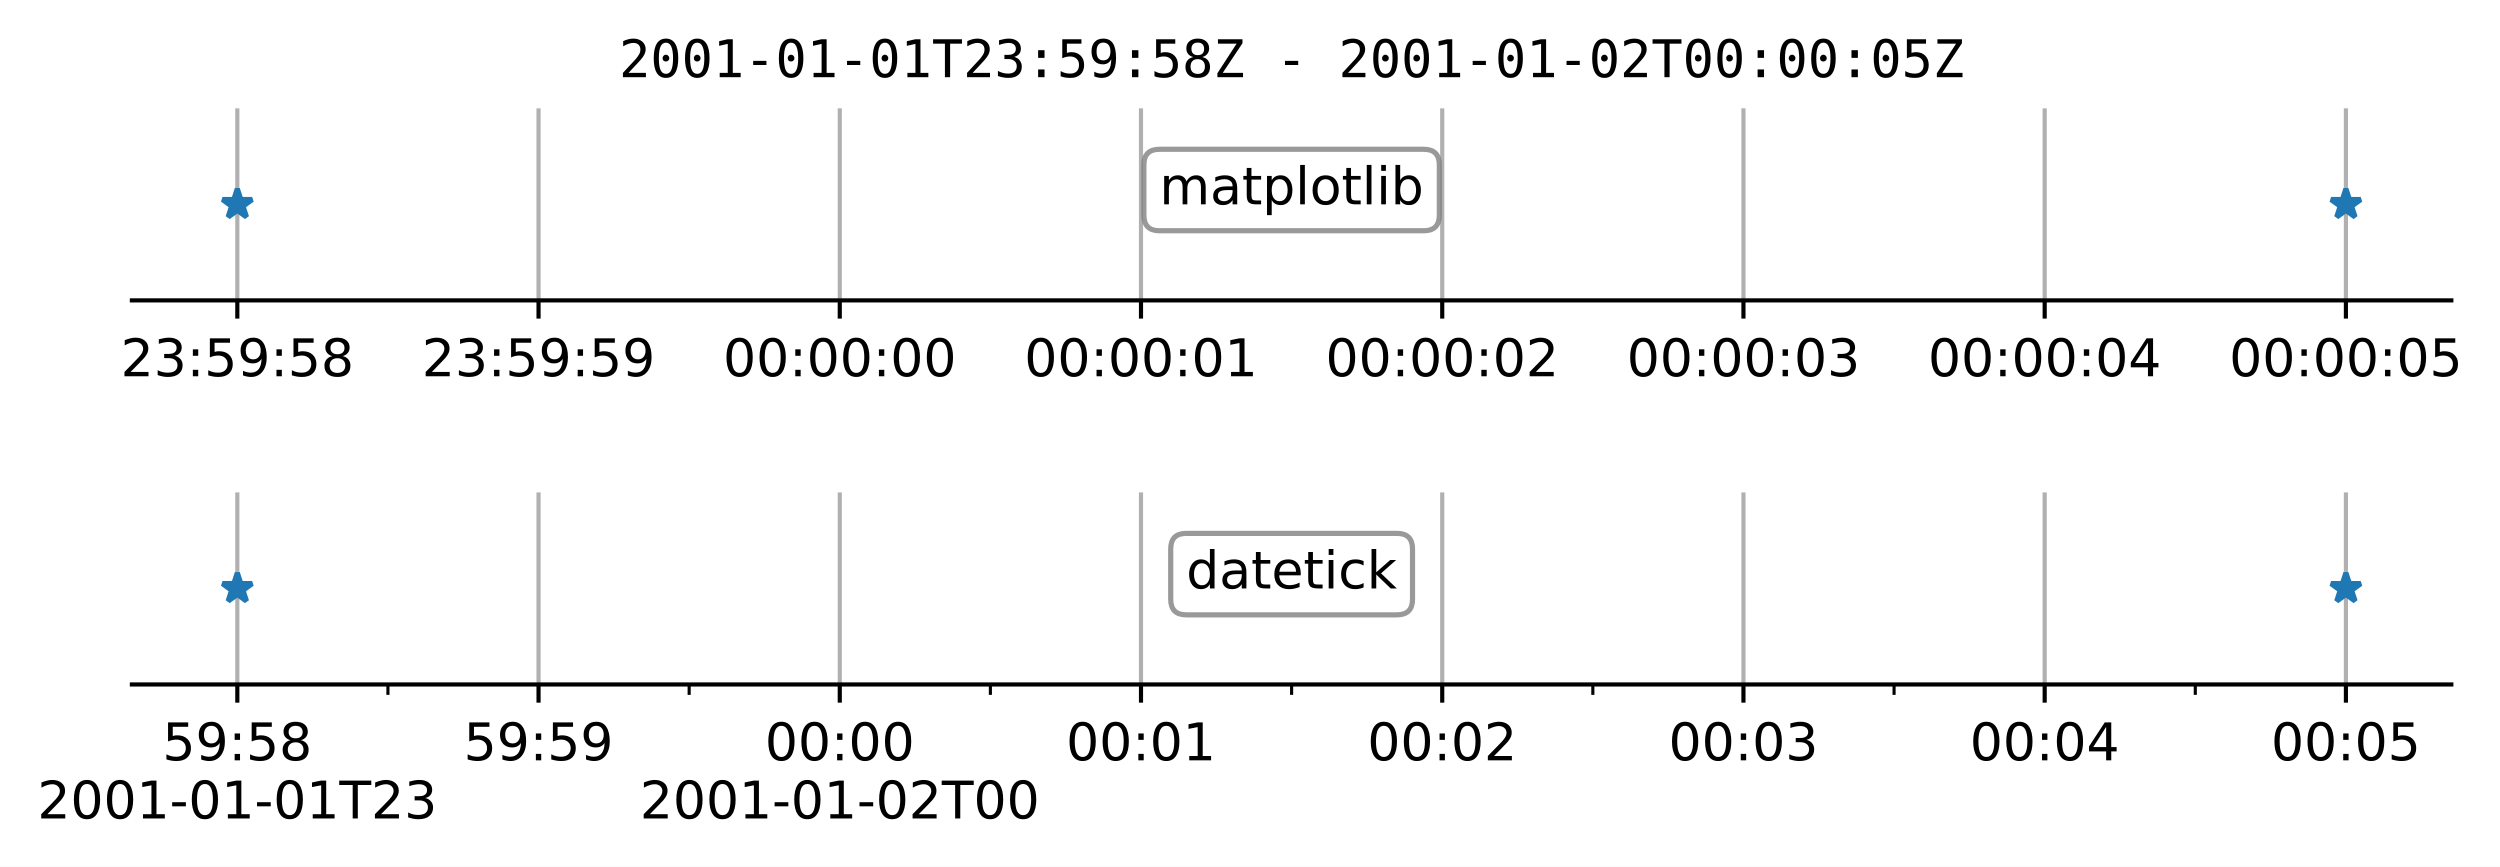
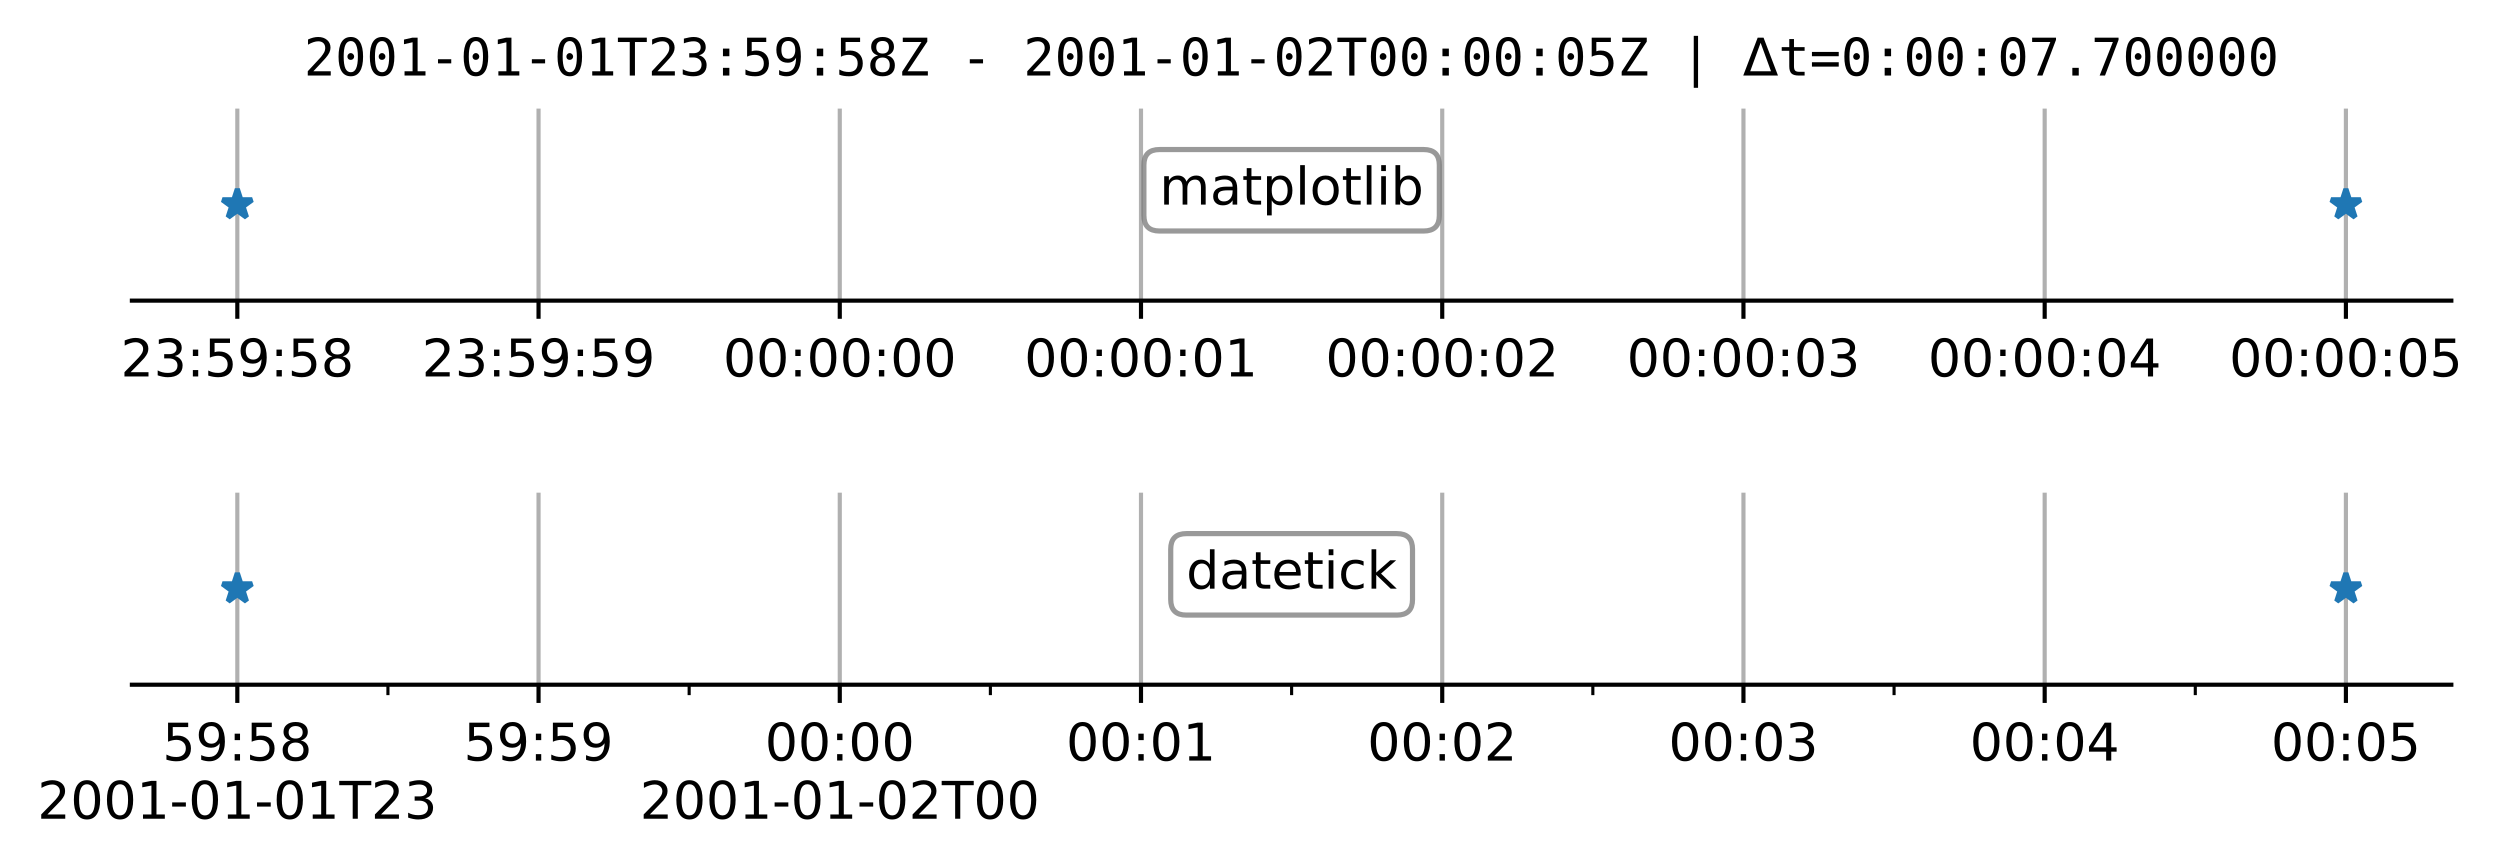
- <svg xmlns="http://www.w3.org/2000/svg" xmlns:xlink="http://www.w3.org/1999/xlink" width="481.149pt" height="166.808pt" viewBox="0 0 481.149 166.808" version="1.1">
+ <svg xmlns="http://www.w3.org/2000/svg" xmlns:xlink="http://www.w3.org/1999/xlink" width="481.149pt" height="166.856pt" viewBox="0 0 481.149 166.856" version="1.1">
  <defs>
    <style type="text/css">*{stroke-linejoin: round; stroke-linecap: butt}</style>
  </defs>
  <g id="figure_1">
    <g id="patch_1">
-       <path d="M 0 166.808  L 481.149 166.808  L 481.149 0  L 0 0  z " style="fill: #ffffff" />
+       <path d="M 0 166.856  L 481.149 166.856  L 481.149 0  L 0 0  z " style="fill: #ffffff" />
    </g>
    <g id="axes_1">
      <g id="patch_2">
-         <path d="M 25.383 57.812  L 471.783 57.812  L 471.783 20.852  L 25.383 20.852  z " style="fill: #ffffff" />
+         <path d="M 25.383 57.86  L 471.783 57.86  L 471.783 20.9  L 25.383 20.9  z " style="fill: #ffffff" />
      </g>
      <g id="matplotlib.axis_1">
        <g id="xtick_1">
          <g id="line2d_1">
-             <path d="M 45.674 57.812  L 45.674 20.852  " clip-path="url(#p2f3aa06294)" style="fill: none; stroke: #b0b0b0; stroke-width: 0.8; stroke-linecap: square" />
+             <path d="M 45.674 57.86  L 45.674 20.9  " clip-path="url(#p3a6471b152)" style="fill: none; stroke: #b0b0b0; stroke-width: 0.8; stroke-linecap: square" />
          </g>
          <g id="line2d_2">
            <defs>
-               <path id="ma5f96599d3" d="M 0 0  L 0 3.5  " style="stroke: #000000; stroke-width: 0.8" />
+               <path id="m6f29e8fad1" d="M 0 0  L 0 3.5  " style="stroke: #000000; stroke-width: 0.8" />
            </defs>
            <g>
-               <use xlink:href="#ma5f96599d3" x="45.674" y="57.812" style="stroke: #000000; stroke-width: 0.8" />
+               <use xlink:href="#m6f29e8fad1" x="45.674" y="57.86" style="stroke: #000000; stroke-width: 0.8" />
            </g>
          </g>
          <g id="text_1">
-             <text style="font-size: 10px; font-family: 'DejaVu Sans', 'Bitstream Vera Sans', 'Computer Modern Sans Serif', 'Lucida Grande', 'Verdana', 'Geneva', 'Lucid', 'Arial', 'Helvetica', 'Avant Garde', sans-serif; text-anchor: middle" x="45.674" y="72.41" transform="rotate(-0 45.67422 72.41)">23:59:58</text>
+             <text style="font-size: 10px; font-family: 'DejaVu Sans', 'Bitstream Vera Sans', 'Computer Modern Sans Serif', 'Lucida Grande', 'Verdana', 'Geneva', 'Lucid', 'Arial', 'Helvetica', 'Avant Garde', sans-serif; text-anchor: middle" x="45.674" y="72.458" transform="rotate(-0 45.67422 72.45844)">23:59:58</text>
          </g>
        </g>
        <g id="xtick_2">
          <g id="line2d_3">
-             <path d="M 103.648 57.812  L 103.648 20.852  " clip-path="url(#p2f3aa06294)" style="fill: none; stroke: #b0b0b0; stroke-width: 0.8; stroke-linecap: square" />
+             <path d="M 103.648 57.86  L 103.648 20.9  " clip-path="url(#p3a6471b152)" style="fill: none; stroke: #b0b0b0; stroke-width: 0.8; stroke-linecap: square" />
          </g>
          <g id="line2d_4">
            <g>
-               <use xlink:href="#ma5f96599d3" x="103.648" y="57.812" style="stroke: #000000; stroke-width: 0.8" />
+               <use xlink:href="#m6f29e8fad1" x="103.648" y="57.86" style="stroke: #000000; stroke-width: 0.8" />
            </g>
          </g>
          <g id="text_2">
-             <text style="font-size: 10px; font-family: 'DejaVu Sans', 'Bitstream Vera Sans', 'Computer Modern Sans Serif', 'Lucida Grande', 'Verdana', 'Geneva', 'Lucid', 'Arial', 'Helvetica', 'Avant Garde', sans-serif; text-anchor: middle" x="103.648" y="72.41" transform="rotate(-0 103.6482 72.41)">23:59:59</text>
+             <text style="font-size: 10px; font-family: 'DejaVu Sans', 'Bitstream Vera Sans', 'Computer Modern Sans Serif', 'Lucida Grande', 'Verdana', 'Geneva', 'Lucid', 'Arial', 'Helvetica', 'Avant Garde', sans-serif; text-anchor: middle" x="103.648" y="72.458" transform="rotate(-0 103.6482 72.45844)">23:59:59</text>
          </g>
        </g>
        <g id="xtick_3">
          <g id="line2d_5">
-             <path d="M 161.622 57.812  L 161.622 20.852  " clip-path="url(#p2f3aa06294)" style="fill: none; stroke: #b0b0b0; stroke-width: 0.8; stroke-linecap: square" />
+             <path d="M 161.622 57.86  L 161.622 20.9  " clip-path="url(#p3a6471b152)" style="fill: none; stroke: #b0b0b0; stroke-width: 0.8; stroke-linecap: square" />
          </g>
          <g id="line2d_6">
            <g>
-               <use xlink:href="#ma5f96599d3" x="161.622" y="57.812" style="stroke: #000000; stroke-width: 0.8" />
+               <use xlink:href="#m6f29e8fad1" x="161.622" y="57.86" style="stroke: #000000; stroke-width: 0.8" />
            </g>
          </g>
          <g id="text_3">
-             <text style="font-size: 10px; font-family: 'DejaVu Sans', 'Bitstream Vera Sans', 'Computer Modern Sans Serif', 'Lucida Grande', 'Verdana', 'Geneva', 'Lucid', 'Arial', 'Helvetica', 'Avant Garde', sans-serif; text-anchor: middle" x="161.622" y="72.41" transform="rotate(-0 161.6223 72.41)">00:00:00</text>
+             <text style="font-size: 10px; font-family: 'DejaVu Sans', 'Bitstream Vera Sans', 'Computer Modern Sans Serif', 'Lucida Grande', 'Verdana', 'Geneva', 'Lucid', 'Arial', 'Helvetica', 'Avant Garde', sans-serif; text-anchor: middle" x="161.622" y="72.458" transform="rotate(-0 161.6223 72.45844)">00:00:00</text>
          </g>
        </g>
        <g id="xtick_4">
          <g id="line2d_7">
-             <path d="M 219.596 57.812  L 219.596 20.852  " clip-path="url(#p2f3aa06294)" style="fill: none; stroke: #b0b0b0; stroke-width: 0.8; stroke-linecap: square" />
+             <path d="M 219.596 57.86  L 219.596 20.9  " clip-path="url(#p3a6471b152)" style="fill: none; stroke: #b0b0b0; stroke-width: 0.8; stroke-linecap: square" />
          </g>
          <g id="line2d_8">
            <g>
-               <use xlink:href="#ma5f96599d3" x="219.596" y="57.812" style="stroke: #000000; stroke-width: 0.8" />
+               <use xlink:href="#m6f29e8fad1" x="219.596" y="57.86" style="stroke: #000000; stroke-width: 0.8" />
            </g>
          </g>
          <g id="text_4">
-             <text style="font-size: 10px; font-family: 'DejaVu Sans', 'Bitstream Vera Sans', 'Computer Modern Sans Serif', 'Lucida Grande', 'Verdana', 'Geneva', 'Lucid', 'Arial', 'Helvetica', 'Avant Garde', sans-serif; text-anchor: middle" x="219.596" y="72.41" transform="rotate(-0 219.5963 72.41)">00:00:01</text>
+             <text style="font-size: 10px; font-family: 'DejaVu Sans', 'Bitstream Vera Sans', 'Computer Modern Sans Serif', 'Lucida Grande', 'Verdana', 'Geneva', 'Lucid', 'Arial', 'Helvetica', 'Avant Garde', sans-serif; text-anchor: middle" x="219.596" y="72.458" transform="rotate(-0 219.5963 72.45844)">00:00:01</text>
          </g>
        </g>
        <g id="xtick_5">
          <g id="line2d_9">
-             <path d="M 277.57 57.812  L 277.57 20.852  " clip-path="url(#p2f3aa06294)" style="fill: none; stroke: #b0b0b0; stroke-width: 0.8; stroke-linecap: square" />
+             <path d="M 277.57 57.86  L 277.57 20.9  " clip-path="url(#p3a6471b152)" style="fill: none; stroke: #b0b0b0; stroke-width: 0.8; stroke-linecap: square" />
          </g>
          <g id="line2d_10">
            <g>
-               <use xlink:href="#ma5f96599d3" x="277.57" y="57.812" style="stroke: #000000; stroke-width: 0.8" />
+               <use xlink:href="#m6f29e8fad1" x="277.57" y="57.86" style="stroke: #000000; stroke-width: 0.8" />
            </g>
          </g>
          <g id="text_5">
-             <text style="font-size: 10px; font-family: 'DejaVu Sans', 'Bitstream Vera Sans', 'Computer Modern Sans Serif', 'Lucida Grande', 'Verdana', 'Geneva', 'Lucid', 'Arial', 'Helvetica', 'Avant Garde', sans-serif; text-anchor: middle" x="277.57" y="72.41" transform="rotate(-0 277.5703 72.41)">00:00:02</text>
+             <text style="font-size: 10px; font-family: 'DejaVu Sans', 'Bitstream Vera Sans', 'Computer Modern Sans Serif', 'Lucida Grande', 'Verdana', 'Geneva', 'Lucid', 'Arial', 'Helvetica', 'Avant Garde', sans-serif; text-anchor: middle" x="277.57" y="72.458" transform="rotate(-0 277.5703 72.45844)">00:00:02</text>
          </g>
        </g>
        <g id="xtick_6">
          <g id="line2d_11">
-             <path d="M 335.544 57.812  L 335.544 20.852  " clip-path="url(#p2f3aa06294)" style="fill: none; stroke: #b0b0b0; stroke-width: 0.8; stroke-linecap: square" />
+             <path d="M 335.544 57.86  L 335.544 20.9  " clip-path="url(#p3a6471b152)" style="fill: none; stroke: #b0b0b0; stroke-width: 0.8; stroke-linecap: square" />
          </g>
          <g id="line2d_12">
            <g>
-               <use xlink:href="#ma5f96599d3" x="335.544" y="57.812" style="stroke: #000000; stroke-width: 0.8" />
+               <use xlink:href="#m6f29e8fad1" x="335.544" y="57.86" style="stroke: #000000; stroke-width: 0.8" />
            </g>
          </g>
          <g id="text_6">
-             <text style="font-size: 10px; font-family: 'DejaVu Sans', 'Bitstream Vera Sans', 'Computer Modern Sans Serif', 'Lucida Grande', 'Verdana', 'Geneva', 'Lucid', 'Arial', 'Helvetica', 'Avant Garde', sans-serif; text-anchor: middle" x="335.544" y="72.41" transform="rotate(-0 335.5444 72.41)">00:00:03</text>
+             <text style="font-size: 10px; font-family: 'DejaVu Sans', 'Bitstream Vera Sans', 'Computer Modern Sans Serif', 'Lucida Grande', 'Verdana', 'Geneva', 'Lucid', 'Arial', 'Helvetica', 'Avant Garde', sans-serif; text-anchor: middle" x="335.544" y="72.458" transform="rotate(-0 335.5444 72.45844)">00:00:03</text>
          </g>
        </g>
        <g id="xtick_7">
          <g id="line2d_13">
-             <path d="M 393.518 57.812  L 393.518 20.852  " clip-path="url(#p2f3aa06294)" style="fill: none; stroke: #b0b0b0; stroke-width: 0.8; stroke-linecap: square" />
+             <path d="M 393.518 57.86  L 393.518 20.9  " clip-path="url(#p3a6471b152)" style="fill: none; stroke: #b0b0b0; stroke-width: 0.8; stroke-linecap: square" />
          </g>
          <g id="line2d_14">
            <g>
-               <use xlink:href="#ma5f96599d3" x="393.518" y="57.812" style="stroke: #000000; stroke-width: 0.8" />
+               <use xlink:href="#m6f29e8fad1" x="393.518" y="57.86" style="stroke: #000000; stroke-width: 0.8" />
            </g>
          </g>
          <g id="text_7">
-             <text style="font-size: 10px; font-family: 'DejaVu Sans', 'Bitstream Vera Sans', 'Computer Modern Sans Serif', 'Lucida Grande', 'Verdana', 'Geneva', 'Lucid', 'Arial', 'Helvetica', 'Avant Garde', sans-serif; text-anchor: middle" x="393.518" y="72.41" transform="rotate(-0 393.5184 72.41)">00:00:04</text>
+             <text style="font-size: 10px; font-family: 'DejaVu Sans', 'Bitstream Vera Sans', 'Computer Modern Sans Serif', 'Lucida Grande', 'Verdana', 'Geneva', 'Lucid', 'Arial', 'Helvetica', 'Avant Garde', sans-serif; text-anchor: middle" x="393.518" y="72.458" transform="rotate(-0 393.5184 72.45844)">00:00:04</text>
          </g>
        </g>
        <g id="xtick_8">
          <g id="line2d_15">
-             <path d="M 451.492 57.812  L 451.492 20.852  " clip-path="url(#p2f3aa06294)" style="fill: none; stroke: #b0b0b0; stroke-width: 0.8; stroke-linecap: square" />
+             <path d="M 451.492 57.86  L 451.492 20.9  " clip-path="url(#p3a6471b152)" style="fill: none; stroke: #b0b0b0; stroke-width: 0.8; stroke-linecap: square" />
          </g>
          <g id="line2d_16">
            <g>
-               <use xlink:href="#ma5f96599d3" x="451.492" y="57.812" style="stroke: #000000; stroke-width: 0.8" />
+               <use xlink:href="#m6f29e8fad1" x="451.492" y="57.86" style="stroke: #000000; stroke-width: 0.8" />
            </g>
          </g>
          <g id="text_8">
-             <text style="font-size: 10px; font-family: 'DejaVu Sans', 'Bitstream Vera Sans', 'Computer Modern Sans Serif', 'Lucida Grande', 'Verdana', 'Geneva', 'Lucid', 'Arial', 'Helvetica', 'Avant Garde', sans-serif; text-anchor: middle" x="451.492" y="72.41" transform="rotate(-0 451.4924 72.41)">00:00:05</text>
+             <text style="font-size: 10px; font-family: 'DejaVu Sans', 'Bitstream Vera Sans', 'Computer Modern Sans Serif', 'Lucida Grande', 'Verdana', 'Geneva', 'Lucid', 'Arial', 'Helvetica', 'Avant Garde', sans-serif; text-anchor: middle" x="451.492" y="72.458" transform="rotate(-0 451.4924 72.45844)">00:00:05</text>
          </g>
        </g>
      </g>
      <g id="line2d_17">
        <defs>
-           <path id="m0a54682718" d="M 0 -3  L -0.674 -0.927  L -2.853 -0.927  L -1.09 0.354  L -1.763 2.427  L -0 1.146  L 1.763 2.427  L 1.09 0.354  L 2.853 -0.927  L 0.674 -0.927  z " style="stroke: #1f77b4; stroke-linejoin: bevel" />
+           <path id="m60a85b2d03" d="M 0 -3  L -0.674 -0.927  L -2.853 -0.927  L -1.09 0.354  L -1.763 2.427  L -0 1.146  L 1.763 2.427  L 1.09 0.354  L 2.853 -0.927  L 0.674 -0.927  z " style="stroke: #1f77b4; stroke-linejoin: bevel" />
        </defs>
-         <g clip-path="url(#p2f3aa06294)">
-           <use xlink:href="#m0a54682718" x="45.674" y="39.332" style="fill: #1f77b4; stroke: #1f77b4; stroke-linejoin: bevel" />
-           <use xlink:href="#m0a54682718" x="451.492" y="39.332" style="fill: #1f77b4; stroke: #1f77b4; stroke-linejoin: bevel" />
+         <g clip-path="url(#p3a6471b152)">
+           <use xlink:href="#m60a85b2d03" x="45.674" y="39.38" style="fill: #1f77b4; stroke: #1f77b4; stroke-linejoin: bevel" />
+           <use xlink:href="#m60a85b2d03" x="451.492" y="39.38" style="fill: #1f77b4; stroke: #1f77b4; stroke-linejoin: bevel" />
        </g>
      </g>
      <g id="patch_3">
-         <path d="M 25.383 57.812  L 471.783 57.812  " style="fill: none; stroke: #000000; stroke-width: 0.8; stroke-linejoin: miter; stroke-linecap: square" />
+         <path d="M 25.383 57.86  L 471.783 57.86  " style="fill: none; stroke: #000000; stroke-width: 0.8; stroke-linejoin: miter; stroke-linecap: square" />
      </g>
      <g id="text_9">
        <g id="patch_4">
-           <path d="M 223.154 44.411  L 274.013 44.411  Q 277.013 44.411 277.013 41.411  L 277.013 31.733  Q 277.013 28.733 274.013 28.733  L 223.154 28.733  Q 220.154 28.733 220.154 31.733  L 220.154 41.411  Q 220.154 44.411 223.154 44.411  z " style="fill: #ffffff; opacity: 0.8; stroke: #808080; stroke-linejoin: miter" />
-         </g>
-         <text style="font-size: 10px; font-family: 'DejaVu Sans', 'Bitstream Vera Sans', 'Computer Modern Sans Serif', 'Lucida Grande', 'Verdana', 'Geneva', 'Lucid', 'Arial', 'Helvetica', 'Avant Garde', sans-serif; text-anchor: middle" x="248.583" y="39.332" transform="rotate(-0 248.5833 39.33156)">matplotlib</text>
+           <path d="M 223.154 44.46  L 274.013 44.46  Q 277.013 44.46 277.013 41.46  L 277.013 31.782  Q 277.013 28.782 274.013 28.782  L 223.154 28.782  Q 220.154 28.782 220.154 31.782  L 220.154 41.46  Q 220.154 44.46 223.154 44.46  z " style="fill: #ffffff; opacity: 0.8; stroke: #808080; stroke-linejoin: miter" />
+         </g>
+         <text style="font-size: 10px; font-family: 'DejaVu Sans', 'Bitstream Vera Sans', 'Computer Modern Sans Serif', 'Lucida Grande', 'Verdana', 'Geneva', 'Lucid', 'Arial', 'Helvetica', 'Avant Garde', sans-serif; text-anchor: middle" x="248.583" y="39.38" transform="rotate(-0 248.5833 39.38)">matplotlib</text>
      </g>
      <g id="text_10">
-         <text style="font-size: 10px; font-family: 'DejaVu Sans Mono', 'Bitstream Vera Sans Mono', 'Computer Modern Typewriter', 'Andale Mono', 'Nimbus Mono L', 'Courier New', 'Courier', 'Fixed', 'Terminal', monospace; text-anchor: middle" x="248.583" y="14.852" transform="rotate(-0 248.5833 14.85156)">2001-01-01T23:59:58Z - 2001-01-02T00:00:05Z</text>
+         <g transform="translate(58.48331 14.9)">
+           <text>
+             <tspan x="0" y="-0.359" style="font-size: 10px; font-family: 'DejaVu Sans Mono'">2</tspan>
+             <tspan x="6.021" y="-0.359" style="font-size: 10px; font-family: 'DejaVu Sans Mono'">0</tspan>
+             <tspan x="12.041" y="-0.359" style="font-size: 10px; font-family: 'DejaVu Sans Mono'">0</tspan>
+             <tspan x="18.062" y="-0.359" style="font-size: 10px; font-family: 'DejaVu Sans Mono'">1</tspan>
+             <tspan x="24.082" y="-0.359" style="font-size: 10px; font-family: 'DejaVu Sans Mono'">-</tspan>
+             <tspan x="30.103" y="-0.359" style="font-size: 10px; font-family: 'DejaVu Sans Mono'">0</tspan>
+             <tspan x="36.123" y="-0.359" style="font-size: 10px; font-family: 'DejaVu Sans Mono'">1</tspan>
+             <tspan x="42.144" y="-0.359" style="font-size: 10px; font-family: 'DejaVu Sans Mono'">-</tspan>
+             <tspan x="48.164" y="-0.359" style="font-size: 10px; font-family: 'DejaVu Sans Mono'">0</tspan>
+             <tspan x="54.185" y="-0.359" style="font-size: 10px; font-family: 'DejaVu Sans Mono'">1</tspan>
+             <tspan x="60.205" y="-0.359" style="font-size: 10px; font-family: 'DejaVu Sans Mono'">T</tspan>
+             <tspan x="66.226" y="-0.359" style="font-size: 10px; font-family: 'DejaVu Sans Mono'">2</tspan>
+             <tspan x="72.246" y="-0.359" style="font-size: 10px; font-family: 'DejaVu Sans Mono'">3</tspan>
+             <tspan x="78.267" y="-0.359" style="font-size: 10px; font-family: 'DejaVu Sans Mono'">:</tspan>
+             <tspan x="84.287" y="-0.359" style="font-size: 10px; font-family: 'DejaVu Sans Mono'">5</tspan>
+             <tspan x="90.308" y="-0.359" style="font-size: 10px; font-family: 'DejaVu Sans Mono'">9</tspan>
+             <tspan x="96.328" y="-0.359" style="font-size: 10px; font-family: 'DejaVu Sans Mono'">:</tspan>
+             <tspan x="102.349" y="-0.359" style="font-size: 10px; font-family: 'DejaVu Sans Mono'">5</tspan>
+             <tspan x="108.369" y="-0.359" style="font-size: 10px; font-family: 'DejaVu Sans Mono'">8</tspan>
+             <tspan x="114.39" y="-0.359" style="font-size: 10px; font-family: 'DejaVu Sans Mono'">Z</tspan>
+             <tspan x="120.41" y="-0.359" style="font-size: 10px; font-family: 'DejaVu Sans Mono'"> </tspan>
+             <tspan x="126.431" y="-0.359" style="font-size: 10px; font-family: 'DejaVu Sans Mono'">-</tspan>
+             <tspan x="132.451" y="-0.359" style="font-size: 10px; font-family: 'DejaVu Sans Mono'"> </tspan>
+             <tspan x="138.472" y="-0.359" style="font-size: 10px; font-family: 'DejaVu Sans Mono'">2</tspan>
+             <tspan x="144.492" y="-0.359" style="font-size: 10px; font-family: 'DejaVu Sans Mono'">0</tspan>
+             <tspan x="150.513" y="-0.359" style="font-size: 10px; font-family: 'DejaVu Sans Mono'">0</tspan>
+             <tspan x="156.533" y="-0.359" style="font-size: 10px; font-family: 'DejaVu Sans Mono'">1</tspan>
+             <tspan x="162.554" y="-0.359" style="font-size: 10px; font-family: 'DejaVu Sans Mono'">-</tspan>
+             <tspan x="168.574" y="-0.359" style="font-size: 10px; font-family: 'DejaVu Sans Mono'">0</tspan>
+             <tspan x="174.595" y="-0.359" style="font-size: 10px; font-family: 'DejaVu Sans Mono'">1</tspan>
+             <tspan x="180.615" y="-0.359" style="font-size: 10px; font-family: 'DejaVu Sans Mono'">-</tspan>
+             <tspan x="186.636" y="-0.359" style="font-size: 10px; font-family: 'DejaVu Sans Mono'">0</tspan>
+             <tspan x="192.656" y="-0.359" style="font-size: 10px; font-family: 'DejaVu Sans Mono'">2</tspan>
+             <tspan x="198.677" y="-0.359" style="font-size: 10px; font-family: 'DejaVu Sans Mono'">T</tspan>
+             <tspan x="204.697" y="-0.359" style="font-size: 10px; font-family: 'DejaVu Sans Mono'">0</tspan>
+             <tspan x="210.718" y="-0.359" style="font-size: 10px; font-family: 'DejaVu Sans Mono'">0</tspan>
+             <tspan x="216.738" y="-0.359" style="font-size: 10px; font-family: 'DejaVu Sans Mono'">:</tspan>
+             <tspan x="222.759" y="-0.359" style="font-size: 10px; font-family: 'DejaVu Sans Mono'">0</tspan>
+             <tspan x="228.779" y="-0.359" style="font-size: 10px; font-family: 'DejaVu Sans Mono'">0</tspan>
+             <tspan x="234.8" y="-0.359" style="font-size: 10px; font-family: 'DejaVu Sans Mono'">:</tspan>
+             <tspan x="240.82" y="-0.359" style="font-size: 10px; font-family: 'DejaVu Sans Mono'">0</tspan>
+             <tspan x="246.841" y="-0.359" style="font-size: 10px; font-family: 'DejaVu Sans Mono'">5</tspan>
+             <tspan x="252.861" y="-0.359" style="font-size: 10px; font-family: 'DejaVu Sans Mono'">Z</tspan>
+             <tspan x="258.882" y="-0.359" style="font-size: 10px; font-family: 'DejaVu Sans Mono'"> </tspan>
+             <tspan x="264.902" y="-0.359" style="font-size: 10px; font-family: 'DejaVu Sans Mono'">|</tspan>
+             <tspan x="270.923" y="-0.359" style="font-size: 10px; font-family: 'DejaVu Sans Mono'"> </tspan>
+             <tspan x="283.784" y="-0.359" style="font-size: 10px; font-family: 'DejaVu Sans Mono'">t</tspan>
+             <tspan x="289.805" y="-0.359" style="font-size: 10px; font-family: 'DejaVu Sans Mono'">=</tspan>
+             <tspan x="295.825" y="-0.359" style="font-size: 10px; font-family: 'DejaVu Sans Mono'">0</tspan>
+             <tspan x="301.846" y="-0.359" style="font-size: 10px; font-family: 'DejaVu Sans Mono'">:</tspan>
+             <tspan x="307.866" y="-0.359" style="font-size: 10px; font-family: 'DejaVu Sans Mono'">0</tspan>
+             <tspan x="313.887" y="-0.359" style="font-size: 10px; font-family: 'DejaVu Sans Mono'">0</tspan>
+             <tspan x="319.907" y="-0.359" style="font-size: 10px; font-family: 'DejaVu Sans Mono'">:</tspan>
+             <tspan x="325.928" y="-0.359" style="font-size: 10px; font-family: 'DejaVu Sans Mono'">0</tspan>
+             <tspan x="331.948" y="-0.359" style="font-size: 10px; font-family: 'DejaVu Sans Mono'">7</tspan>
+             <tspan x="337.969" y="-0.359" style="font-size: 10px; font-family: 'DejaVu Sans Mono'">.</tspan>
+             <tspan x="343.989" y="-0.359" style="font-size: 10px; font-family: 'DejaVu Sans Mono'">7</tspan>
+             <tspan x="350.01" y="-0.359" style="font-size: 10px; font-family: 'DejaVu Sans Mono'">0</tspan>
+             <tspan x="356.03" y="-0.359" style="font-size: 10px; font-family: 'DejaVu Sans Mono'">0</tspan>
+             <tspan x="362.051" y="-0.359" style="font-size: 10px; font-family: 'DejaVu Sans Mono'">0</tspan>
+             <tspan x="368.071" y="-0.359" style="font-size: 10px; font-family: 'DejaVu Sans Mono'">0</tspan>
+             <tspan x="374.092" y="-0.359" style="font-size: 10px; font-family: 'DejaVu Sans Mono'">0</tspan>
+             <tspan x="276.943" y="-0.359" style="font-size: 10px; font-family: 'DejaVu Sans'">Δ</tspan>
+           </text>
+         </g>
      </g>
    </g>
    <g id="axes_2">
      <g id="patch_5">
-         <path d="M 25.383 131.732  L 471.783 131.732  L 471.783 94.772  L 25.383 94.772  z " style="fill: #ffffff" />
+         <path d="M 25.383 131.78  L 471.783 131.78  L 471.783 94.82  L 25.383 94.82  z " style="fill: #ffffff" />
      </g>
      <g id="matplotlib.axis_2">
        <g id="xtick_9">
          <g id="line2d_18">
-             <path d="M 45.674 131.732  L 45.674 94.772  " clip-path="url(#p7953ff8af8)" style="fill: none; stroke: #b0b0b0; stroke-width: 0.8; stroke-linecap: square" />
+             <path d="M 45.674 131.78  L 45.674 94.82  " clip-path="url(#p2fa0e9e299)" style="fill: none; stroke: #b0b0b0; stroke-width: 0.8; stroke-linecap: square" />
          </g>
          <g id="line2d_19">
            <g>
-               <use xlink:href="#ma5f96599d3" x="45.674" y="131.732" style="stroke: #000000; stroke-width: 0.8" />
+               <use xlink:href="#m6f29e8fad1" x="45.674" y="131.78" style="stroke: #000000; stroke-width: 0.8" />
            </g>
          </g>
          <g id="text_11">
-             <text style="font-size: 10px; font-family: 'DejaVu Sans', 'Bitstream Vera Sans', 'Computer Modern Sans Serif', 'Lucida Grande', 'Verdana', 'Geneva', 'Lucid', 'Arial', 'Helvetica', 'Avant Garde', sans-serif" transform="translate(31.26484 146.33)">59:58</text>
-             <text style="font-size: 10px; font-family: 'DejaVu Sans', 'Bitstream Vera Sans', 'Computer Modern Sans Serif', 'Lucida Grande', 'Verdana', 'Geneva', 'Lucid', 'Arial', 'Helvetica', 'Avant Garde', sans-serif" transform="translate(7.199998 157.5278)">2001-01-01T23</text>
+             <text style="font-size: 10px; font-family: 'DejaVu Sans', 'Bitstream Vera Sans', 'Computer Modern Sans Serif', 'Lucida Grande', 'Verdana', 'Geneva', 'Lucid', 'Arial', 'Helvetica', 'Avant Garde', sans-serif" transform="translate(31.26484 146.3784)">59:58</text>
+             <text style="font-size: 10px; font-family: 'DejaVu Sans', 'Bitstream Vera Sans', 'Computer Modern Sans Serif', 'Lucida Grande', 'Verdana', 'Geneva', 'Lucid', 'Arial', 'Helvetica', 'Avant Garde', sans-serif" transform="translate(7.199998 157.5762)">2001-01-01T23</text>
          </g>
        </g>
        <g id="xtick_10">
          <g id="line2d_20">
-             <path d="M 103.648 131.732  L 103.648 94.772  " clip-path="url(#p7953ff8af8)" style="fill: none; stroke: #b0b0b0; stroke-width: 0.8; stroke-linecap: square" />
+             <path d="M 103.648 131.78  L 103.648 94.82  " clip-path="url(#p2fa0e9e299)" style="fill: none; stroke: #b0b0b0; stroke-width: 0.8; stroke-linecap: square" />
          </g>
          <g id="line2d_21">
            <g>
-               <use xlink:href="#ma5f96599d3" x="103.648" y="131.732" style="stroke: #000000; stroke-width: 0.8" />
+               <use xlink:href="#m6f29e8fad1" x="103.648" y="131.78" style="stroke: #000000; stroke-width: 0.8" />
            </g>
          </g>
          <g id="text_12">
-             <text style="font-size: 10px; font-family: 'DejaVu Sans', 'Bitstream Vera Sans', 'Computer Modern Sans Serif', 'Lucida Grande', 'Verdana', 'Geneva', 'Lucid', 'Arial', 'Helvetica', 'Avant Garde', sans-serif; text-anchor: middle" x="103.648" y="146.33" transform="rotate(-0 103.6482 146.33)">59:59</text>
+             <text style="font-size: 10px; font-family: 'DejaVu Sans', 'Bitstream Vera Sans', 'Computer Modern Sans Serif', 'Lucida Grande', 'Verdana', 'Geneva', 'Lucid', 'Arial', 'Helvetica', 'Avant Garde', sans-serif; text-anchor: middle" x="103.648" y="146.378" transform="rotate(-0 103.6482 146.3784)">59:59</text>
          </g>
        </g>
        <g id="xtick_11">
          <g id="line2d_22">
-             <path d="M 161.622 131.732  L 161.622 94.772  " clip-path="url(#p7953ff8af8)" style="fill: none; stroke: #b0b0b0; stroke-width: 0.8; stroke-linecap: square" />
+             <path d="M 161.622 131.78  L 161.622 94.82  " clip-path="url(#p2fa0e9e299)" style="fill: none; stroke: #b0b0b0; stroke-width: 0.8; stroke-linecap: square" />
          </g>
          <g id="line2d_23">
            <g>
-               <use xlink:href="#ma5f96599d3" x="161.622" y="131.732" style="stroke: #000000; stroke-width: 0.8" />
+               <use xlink:href="#m6f29e8fad1" x="161.622" y="131.78" style="stroke: #000000; stroke-width: 0.8" />
            </g>
          </g>
          <g id="text_13">
-             <text style="font-size: 10px; font-family: 'DejaVu Sans', 'Bitstream Vera Sans', 'Computer Modern Sans Serif', 'Lucida Grande', 'Verdana', 'Geneva', 'Lucid', 'Arial', 'Helvetica', 'Avant Garde', sans-serif" transform="translate(147.2129 146.33)">00:00</text>
-             <text style="font-size: 10px; font-family: 'DejaVu Sans', 'Bitstream Vera Sans', 'Computer Modern Sans Serif', 'Lucida Grande', 'Verdana', 'Geneva', 'Lucid', 'Arial', 'Helvetica', 'Avant Garde', sans-serif" transform="translate(123.148 157.5278)">2001-01-02T00</text>
+             <text style="font-size: 10px; font-family: 'DejaVu Sans', 'Bitstream Vera Sans', 'Computer Modern Sans Serif', 'Lucida Grande', 'Verdana', 'Geneva', 'Lucid', 'Arial', 'Helvetica', 'Avant Garde', sans-serif" transform="translate(147.2129 146.3784)">00:00</text>
+             <text style="font-size: 10px; font-family: 'DejaVu Sans', 'Bitstream Vera Sans', 'Computer Modern Sans Serif', 'Lucida Grande', 'Verdana', 'Geneva', 'Lucid', 'Arial', 'Helvetica', 'Avant Garde', sans-serif" transform="translate(123.148 157.5762)">2001-01-02T00</text>
          </g>
        </g>
        <g id="xtick_12">
          <g id="line2d_24">
-             <path d="M 219.596 131.732  L 219.596 94.772  " clip-path="url(#p7953ff8af8)" style="fill: none; stroke: #b0b0b0; stroke-width: 0.8; stroke-linecap: square" />
+             <path d="M 219.596 131.78  L 219.596 94.82  " clip-path="url(#p2fa0e9e299)" style="fill: none; stroke: #b0b0b0; stroke-width: 0.8; stroke-linecap: square" />
          </g>
          <g id="line2d_25">
            <g>
-               <use xlink:href="#ma5f96599d3" x="219.596" y="131.732" style="stroke: #000000; stroke-width: 0.8" />
+               <use xlink:href="#m6f29e8fad1" x="219.596" y="131.78" style="stroke: #000000; stroke-width: 0.8" />
            </g>
          </g>
          <g id="text_14">
-             <text style="font-size: 10px; font-family: 'DejaVu Sans', 'Bitstream Vera Sans', 'Computer Modern Sans Serif', 'Lucida Grande', 'Verdana', 'Geneva', 'Lucid', 'Arial', 'Helvetica', 'Avant Garde', sans-serif; text-anchor: middle" x="219.596" y="146.33" transform="rotate(-0 219.5963 146.33)">00:01</text>
+             <text style="font-size: 10px; font-family: 'DejaVu Sans', 'Bitstream Vera Sans', 'Computer Modern Sans Serif', 'Lucida Grande', 'Verdana', 'Geneva', 'Lucid', 'Arial', 'Helvetica', 'Avant Garde', sans-serif; text-anchor: middle" x="219.596" y="146.378" transform="rotate(-0 219.5963 146.3784)">00:01</text>
          </g>
        </g>
        <g id="xtick_13">
          <g id="line2d_26">
-             <path d="M 277.57 131.732  L 277.57 94.772  " clip-path="url(#p7953ff8af8)" style="fill: none; stroke: #b0b0b0; stroke-width: 0.8; stroke-linecap: square" />
+             <path d="M 277.57 131.78  L 277.57 94.82  " clip-path="url(#p2fa0e9e299)" style="fill: none; stroke: #b0b0b0; stroke-width: 0.8; stroke-linecap: square" />
          </g>
          <g id="line2d_27">
            <g>
-               <use xlink:href="#ma5f96599d3" x="277.57" y="131.732" style="stroke: #000000; stroke-width: 0.8" />
+               <use xlink:href="#m6f29e8fad1" x="277.57" y="131.78" style="stroke: #000000; stroke-width: 0.8" />
            </g>
          </g>
          <g id="text_15">
-             <text style="font-size: 10px; font-family: 'DejaVu Sans', 'Bitstream Vera Sans', 'Computer Modern Sans Serif', 'Lucida Grande', 'Verdana', 'Geneva', 'Lucid', 'Arial', 'Helvetica', 'Avant Garde', sans-serif; text-anchor: middle" x="277.57" y="146.33" transform="rotate(-0 277.5703 146.33)">00:02</text>
+             <text style="font-size: 10px; font-family: 'DejaVu Sans', 'Bitstream Vera Sans', 'Computer Modern Sans Serif', 'Lucida Grande', 'Verdana', 'Geneva', 'Lucid', 'Arial', 'Helvetica', 'Avant Garde', sans-serif; text-anchor: middle" x="277.57" y="146.378" transform="rotate(-0 277.5703 146.3784)">00:02</text>
          </g>
        </g>
        <g id="xtick_14">
          <g id="line2d_28">
-             <path d="M 335.544 131.732  L 335.544 94.772  " clip-path="url(#p7953ff8af8)" style="fill: none; stroke: #b0b0b0; stroke-width: 0.8; stroke-linecap: square" />
+             <path d="M 335.544 131.78  L 335.544 94.82  " clip-path="url(#p2fa0e9e299)" style="fill: none; stroke: #b0b0b0; stroke-width: 0.8; stroke-linecap: square" />
          </g>
          <g id="line2d_29">
            <g>
-               <use xlink:href="#ma5f96599d3" x="335.544" y="131.732" style="stroke: #000000; stroke-width: 0.8" />
+               <use xlink:href="#m6f29e8fad1" x="335.544" y="131.78" style="stroke: #000000; stroke-width: 0.8" />
            </g>
          </g>
          <g id="text_16">
-             <text style="font-size: 10px; font-family: 'DejaVu Sans', 'Bitstream Vera Sans', 'Computer Modern Sans Serif', 'Lucida Grande', 'Verdana', 'Geneva', 'Lucid', 'Arial', 'Helvetica', 'Avant Garde', sans-serif; text-anchor: middle" x="335.544" y="146.33" transform="rotate(-0 335.5444 146.33)">00:03</text>
+             <text style="font-size: 10px; font-family: 'DejaVu Sans', 'Bitstream Vera Sans', 'Computer Modern Sans Serif', 'Lucida Grande', 'Verdana', 'Geneva', 'Lucid', 'Arial', 'Helvetica', 'Avant Garde', sans-serif; text-anchor: middle" x="335.544" y="146.378" transform="rotate(-0 335.5444 146.3784)">00:03</text>
          </g>
        </g>
        <g id="xtick_15">
          <g id="line2d_30">
-             <path d="M 393.518 131.732  L 393.518 94.772  " clip-path="url(#p7953ff8af8)" style="fill: none; stroke: #b0b0b0; stroke-width: 0.8; stroke-linecap: square" />
+             <path d="M 393.518 131.78  L 393.518 94.82  " clip-path="url(#p2fa0e9e299)" style="fill: none; stroke: #b0b0b0; stroke-width: 0.8; stroke-linecap: square" />
          </g>
          <g id="line2d_31">
            <g>
-               <use xlink:href="#ma5f96599d3" x="393.518" y="131.732" style="stroke: #000000; stroke-width: 0.8" />
+               <use xlink:href="#m6f29e8fad1" x="393.518" y="131.78" style="stroke: #000000; stroke-width: 0.8" />
            </g>
          </g>
          <g id="text_17">
-             <text style="font-size: 10px; font-family: 'DejaVu Sans', 'Bitstream Vera Sans', 'Computer Modern Sans Serif', 'Lucida Grande', 'Verdana', 'Geneva', 'Lucid', 'Arial', 'Helvetica', 'Avant Garde', sans-serif; text-anchor: middle" x="393.518" y="146.33" transform="rotate(-0 393.5184 146.33)">00:04</text>
+             <text style="font-size: 10px; font-family: 'DejaVu Sans', 'Bitstream Vera Sans', 'Computer Modern Sans Serif', 'Lucida Grande', 'Verdana', 'Geneva', 'Lucid', 'Arial', 'Helvetica', 'Avant Garde', sans-serif; text-anchor: middle" x="393.518" y="146.378" transform="rotate(-0 393.5184 146.3784)">00:04</text>
          </g>
        </g>
        <g id="xtick_16">
          <g id="line2d_32">
-             <path d="M 451.492 131.732  L 451.492 94.772  " clip-path="url(#p7953ff8af8)" style="fill: none; stroke: #b0b0b0; stroke-width: 0.8; stroke-linecap: square" />
+             <path d="M 451.492 131.78  L 451.492 94.82  " clip-path="url(#p2fa0e9e299)" style="fill: none; stroke: #b0b0b0; stroke-width: 0.8; stroke-linecap: square" />
          </g>
          <g id="line2d_33">
            <g>
-               <use xlink:href="#ma5f96599d3" x="451.492" y="131.732" style="stroke: #000000; stroke-width: 0.8" />
+               <use xlink:href="#m6f29e8fad1" x="451.492" y="131.78" style="stroke: #000000; stroke-width: 0.8" />
            </g>
          </g>
          <g id="text_18">
-             <text style="font-size: 10px; font-family: 'DejaVu Sans', 'Bitstream Vera Sans', 'Computer Modern Sans Serif', 'Lucida Grande', 'Verdana', 'Geneva', 'Lucid', 'Arial', 'Helvetica', 'Avant Garde', sans-serif; text-anchor: middle" x="451.492" y="146.33" transform="rotate(-0 451.4924 146.33)">00:05</text>
+             <text style="font-size: 10px; font-family: 'DejaVu Sans', 'Bitstream Vera Sans', 'Computer Modern Sans Serif', 'Lucida Grande', 'Verdana', 'Geneva', 'Lucid', 'Arial', 'Helvetica', 'Avant Garde', sans-serif; text-anchor: middle" x="451.492" y="146.378" transform="rotate(-0 451.4924 146.3784)">00:05</text>
          </g>
        </g>
        <g id="xtick_17">
          <g id="line2d_34">
            <defs>
-               <path id="m4742987013" d="M 0 0  L 0 2  " style="stroke: #000000; stroke-width: 0.6" />
+               <path id="m635418bd46" d="M 0 0  L 0 2  " style="stroke: #000000; stroke-width: 0.6" />
            </defs>
            <g>
-               <use xlink:href="#m4742987013" x="74.661" y="131.732" style="stroke: #000000; stroke-width: 0.6" />
+               <use xlink:href="#m635418bd46" x="74.661" y="131.78" style="stroke: #000000; stroke-width: 0.6" />
            </g>
          </g>
        </g>
        <g id="xtick_18">
          <g id="line2d_35">
            <g>
-               <use xlink:href="#m4742987013" x="132.635" y="131.732" style="stroke: #000000; stroke-width: 0.6" />
+               <use xlink:href="#m635418bd46" x="132.635" y="131.78" style="stroke: #000000; stroke-width: 0.6" />
            </g>
          </g>
        </g>
        <g id="xtick_19">
          <g id="line2d_36">
            <g>
-               <use xlink:href="#m4742987013" x="190.609" y="131.732" style="stroke: #000000; stroke-width: 0.6" />
+               <use xlink:href="#m635418bd46" x="190.609" y="131.78" style="stroke: #000000; stroke-width: 0.6" />
            </g>
          </g>
        </g>
        <g id="xtick_20">
          <g id="line2d_37">
            <g>
-               <use xlink:href="#m4742987013" x="248.583" y="131.732" style="stroke: #000000; stroke-width: 0.6" />
+               <use xlink:href="#m635418bd46" x="248.583" y="131.78" style="stroke: #000000; stroke-width: 0.6" />
            </g>
          </g>
        </g>
        <g id="xtick_21">
          <g id="line2d_38">
            <g>
-               <use xlink:href="#m4742987013" x="306.557" y="131.732" style="stroke: #000000; stroke-width: 0.6" />
+               <use xlink:href="#m635418bd46" x="306.557" y="131.78" style="stroke: #000000; stroke-width: 0.6" />
            </g>
          </g>
        </g>
        <g id="xtick_22">
          <g id="line2d_39">
            <g>
-               <use xlink:href="#m4742987013" x="364.531" y="131.732" style="stroke: #000000; stroke-width: 0.6" />
+               <use xlink:href="#m635418bd46" x="364.531" y="131.78" style="stroke: #000000; stroke-width: 0.6" />
            </g>
          </g>
        </g>
        <g id="xtick_23">
          <g id="line2d_40">
            <g>
-               <use xlink:href="#m4742987013" x="422.505" y="131.732" style="stroke: #000000; stroke-width: 0.6" />
+               <use xlink:href="#m635418bd46" x="422.505" y="131.78" style="stroke: #000000; stroke-width: 0.6" />
            </g>
          </g>
        </g>
      </g>
      <g id="line2d_41">
-         <g clip-path="url(#p7953ff8af8)">
-           <use xlink:href="#m0a54682718" x="45.674" y="113.252" style="fill: #1f77b4; stroke: #1f77b4; stroke-linejoin: bevel" />
-           <use xlink:href="#m0a54682718" x="451.492" y="113.252" style="fill: #1f77b4; stroke: #1f77b4; stroke-linejoin: bevel" />
+         <g clip-path="url(#p2fa0e9e299)">
+           <use xlink:href="#m60a85b2d03" x="45.674" y="113.3" style="fill: #1f77b4; stroke: #1f77b4; stroke-linejoin: bevel" />
+           <use xlink:href="#m60a85b2d03" x="451.492" y="113.3" style="fill: #1f77b4; stroke: #1f77b4; stroke-linejoin: bevel" />
        </g>
      </g>
      <g id="patch_6">
-         <path d="M 25.383 131.732  L 471.783 131.732  " style="fill: none; stroke: #000000; stroke-width: 0.8; stroke-linejoin: miter; stroke-linecap: square" />
+         <path d="M 25.383 131.78  L 471.783 131.78  " style="fill: none; stroke: #000000; stroke-width: 0.8; stroke-linejoin: miter; stroke-linecap: square" />
      </g>
      <g id="text_19">
        <g id="patch_7">
-           <path d="M 228.315 118.331  L 268.852 118.331  Q 271.852 118.331 271.852 115.331  L 271.852 105.653  Q 271.852 102.653 268.852 102.653  L 228.315 102.653  Q 225.315 102.653 225.315 105.653  L 225.315 115.331  Q 225.315 118.331 228.315 118.331  z " style="fill: #ffffff; opacity: 0.8; stroke: #808080; stroke-linejoin: miter" />
-         </g>
-         <text style="font-size: 10px; font-family: 'DejaVu Sans', 'Bitstream Vera Sans', 'Computer Modern Sans Serif', 'Lucida Grande', 'Verdana', 'Geneva', 'Lucid', 'Arial', 'Helvetica', 'Avant Garde', sans-serif; text-anchor: middle" x="248.583" y="113.252" transform="rotate(-0 248.5833 113.2516)">datetick</text>
+           <path d="M 228.315 118.38  L 268.852 118.38  Q 271.852 118.38 271.852 115.38  L 271.852 105.702  Q 271.852 102.702 268.852 102.702  L 228.315 102.702  Q 225.315 102.702 225.315 105.702  L 225.315 115.38  Q 225.315 118.38 228.315 118.38  z " style="fill: #ffffff; opacity: 0.8; stroke: #808080; stroke-linejoin: miter" />
+         </g>
+         <text style="font-size: 10px; font-family: 'DejaVu Sans', 'Bitstream Vera Sans', 'Computer Modern Sans Serif', 'Lucida Grande', 'Verdana', 'Geneva', 'Lucid', 'Arial', 'Helvetica', 'Avant Garde', sans-serif; text-anchor: middle" x="248.583" y="113.3" transform="rotate(-0 248.5833 113.3)">datetick</text>
      </g>
    </g>
  </g>
  <defs>
-     <clipPath id="p2f3aa06294">
-       <rect x="25.383" y="20.852" width="446.4" height="36.96" />
+     <clipPath id="p3a6471b152">
+       <rect x="25.383" y="20.9" width="446.4" height="36.96" />
    </clipPath>
-     <clipPath id="p7953ff8af8">
-       <rect x="25.383" y="94.772" width="446.4" height="36.96" />
+     <clipPath id="p2fa0e9e299">
+       <rect x="25.383" y="94.82" width="446.4" height="36.96" />
    </clipPath>
  </defs>
</svg>
